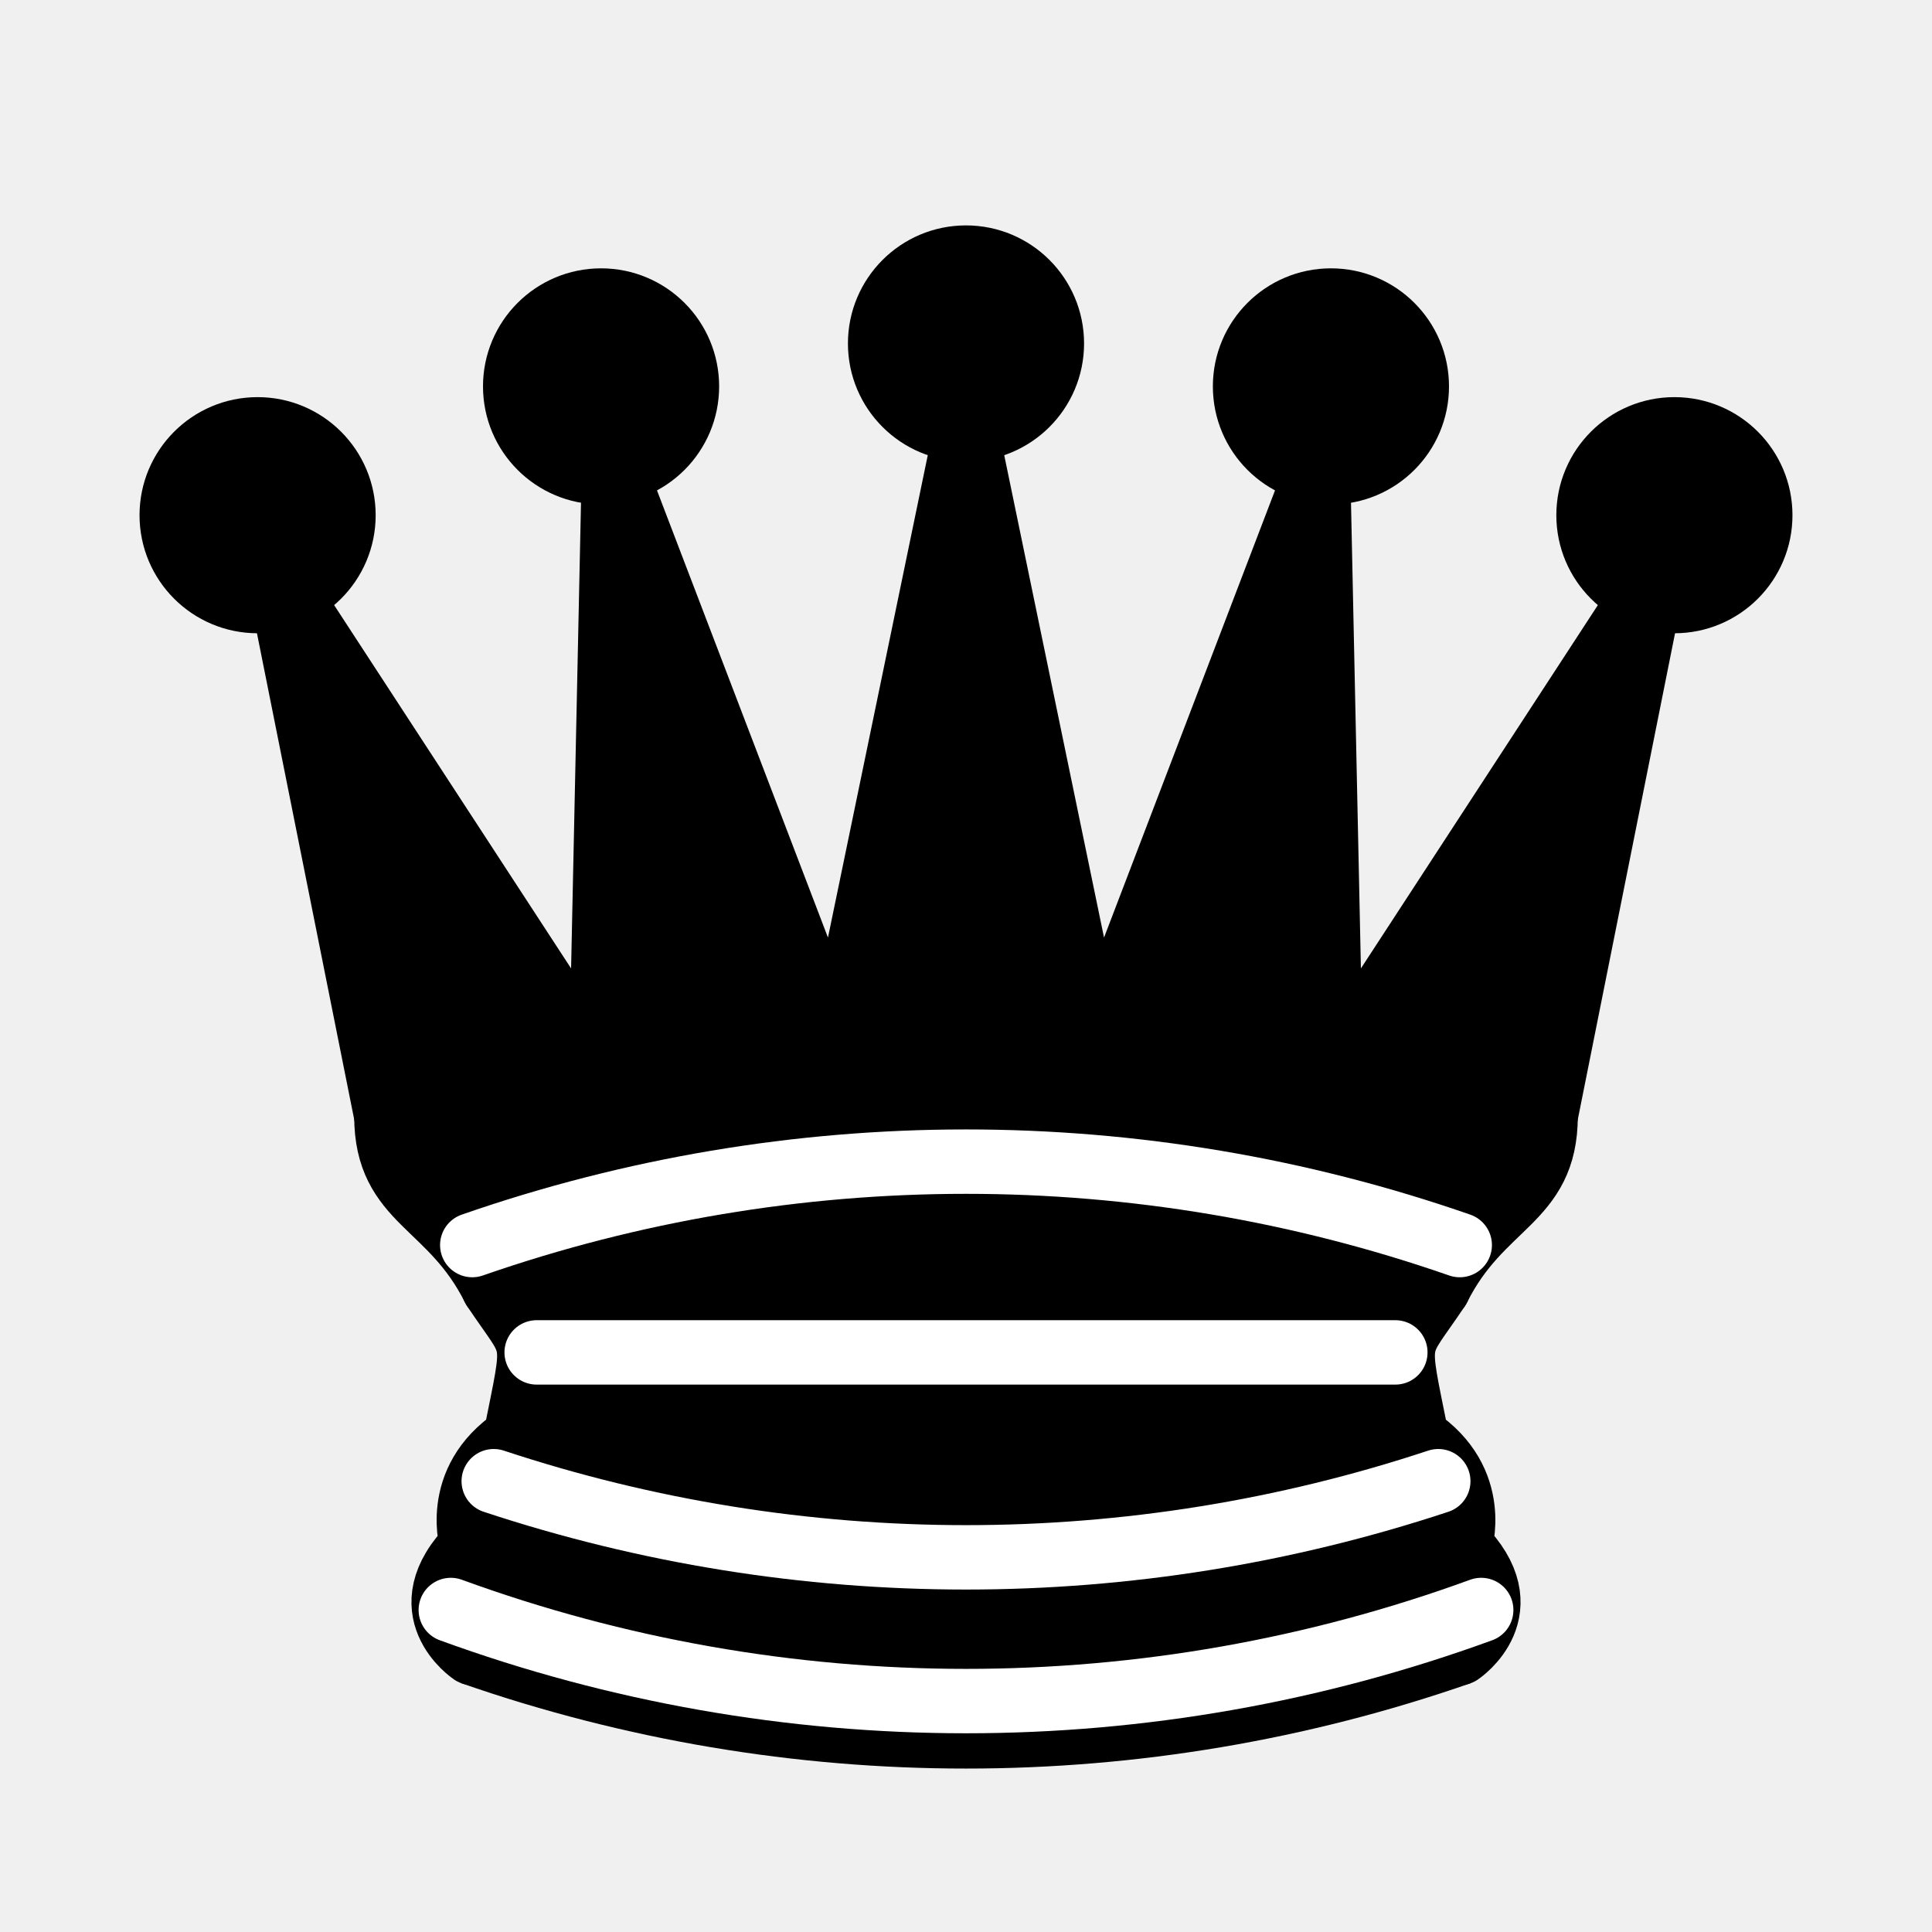
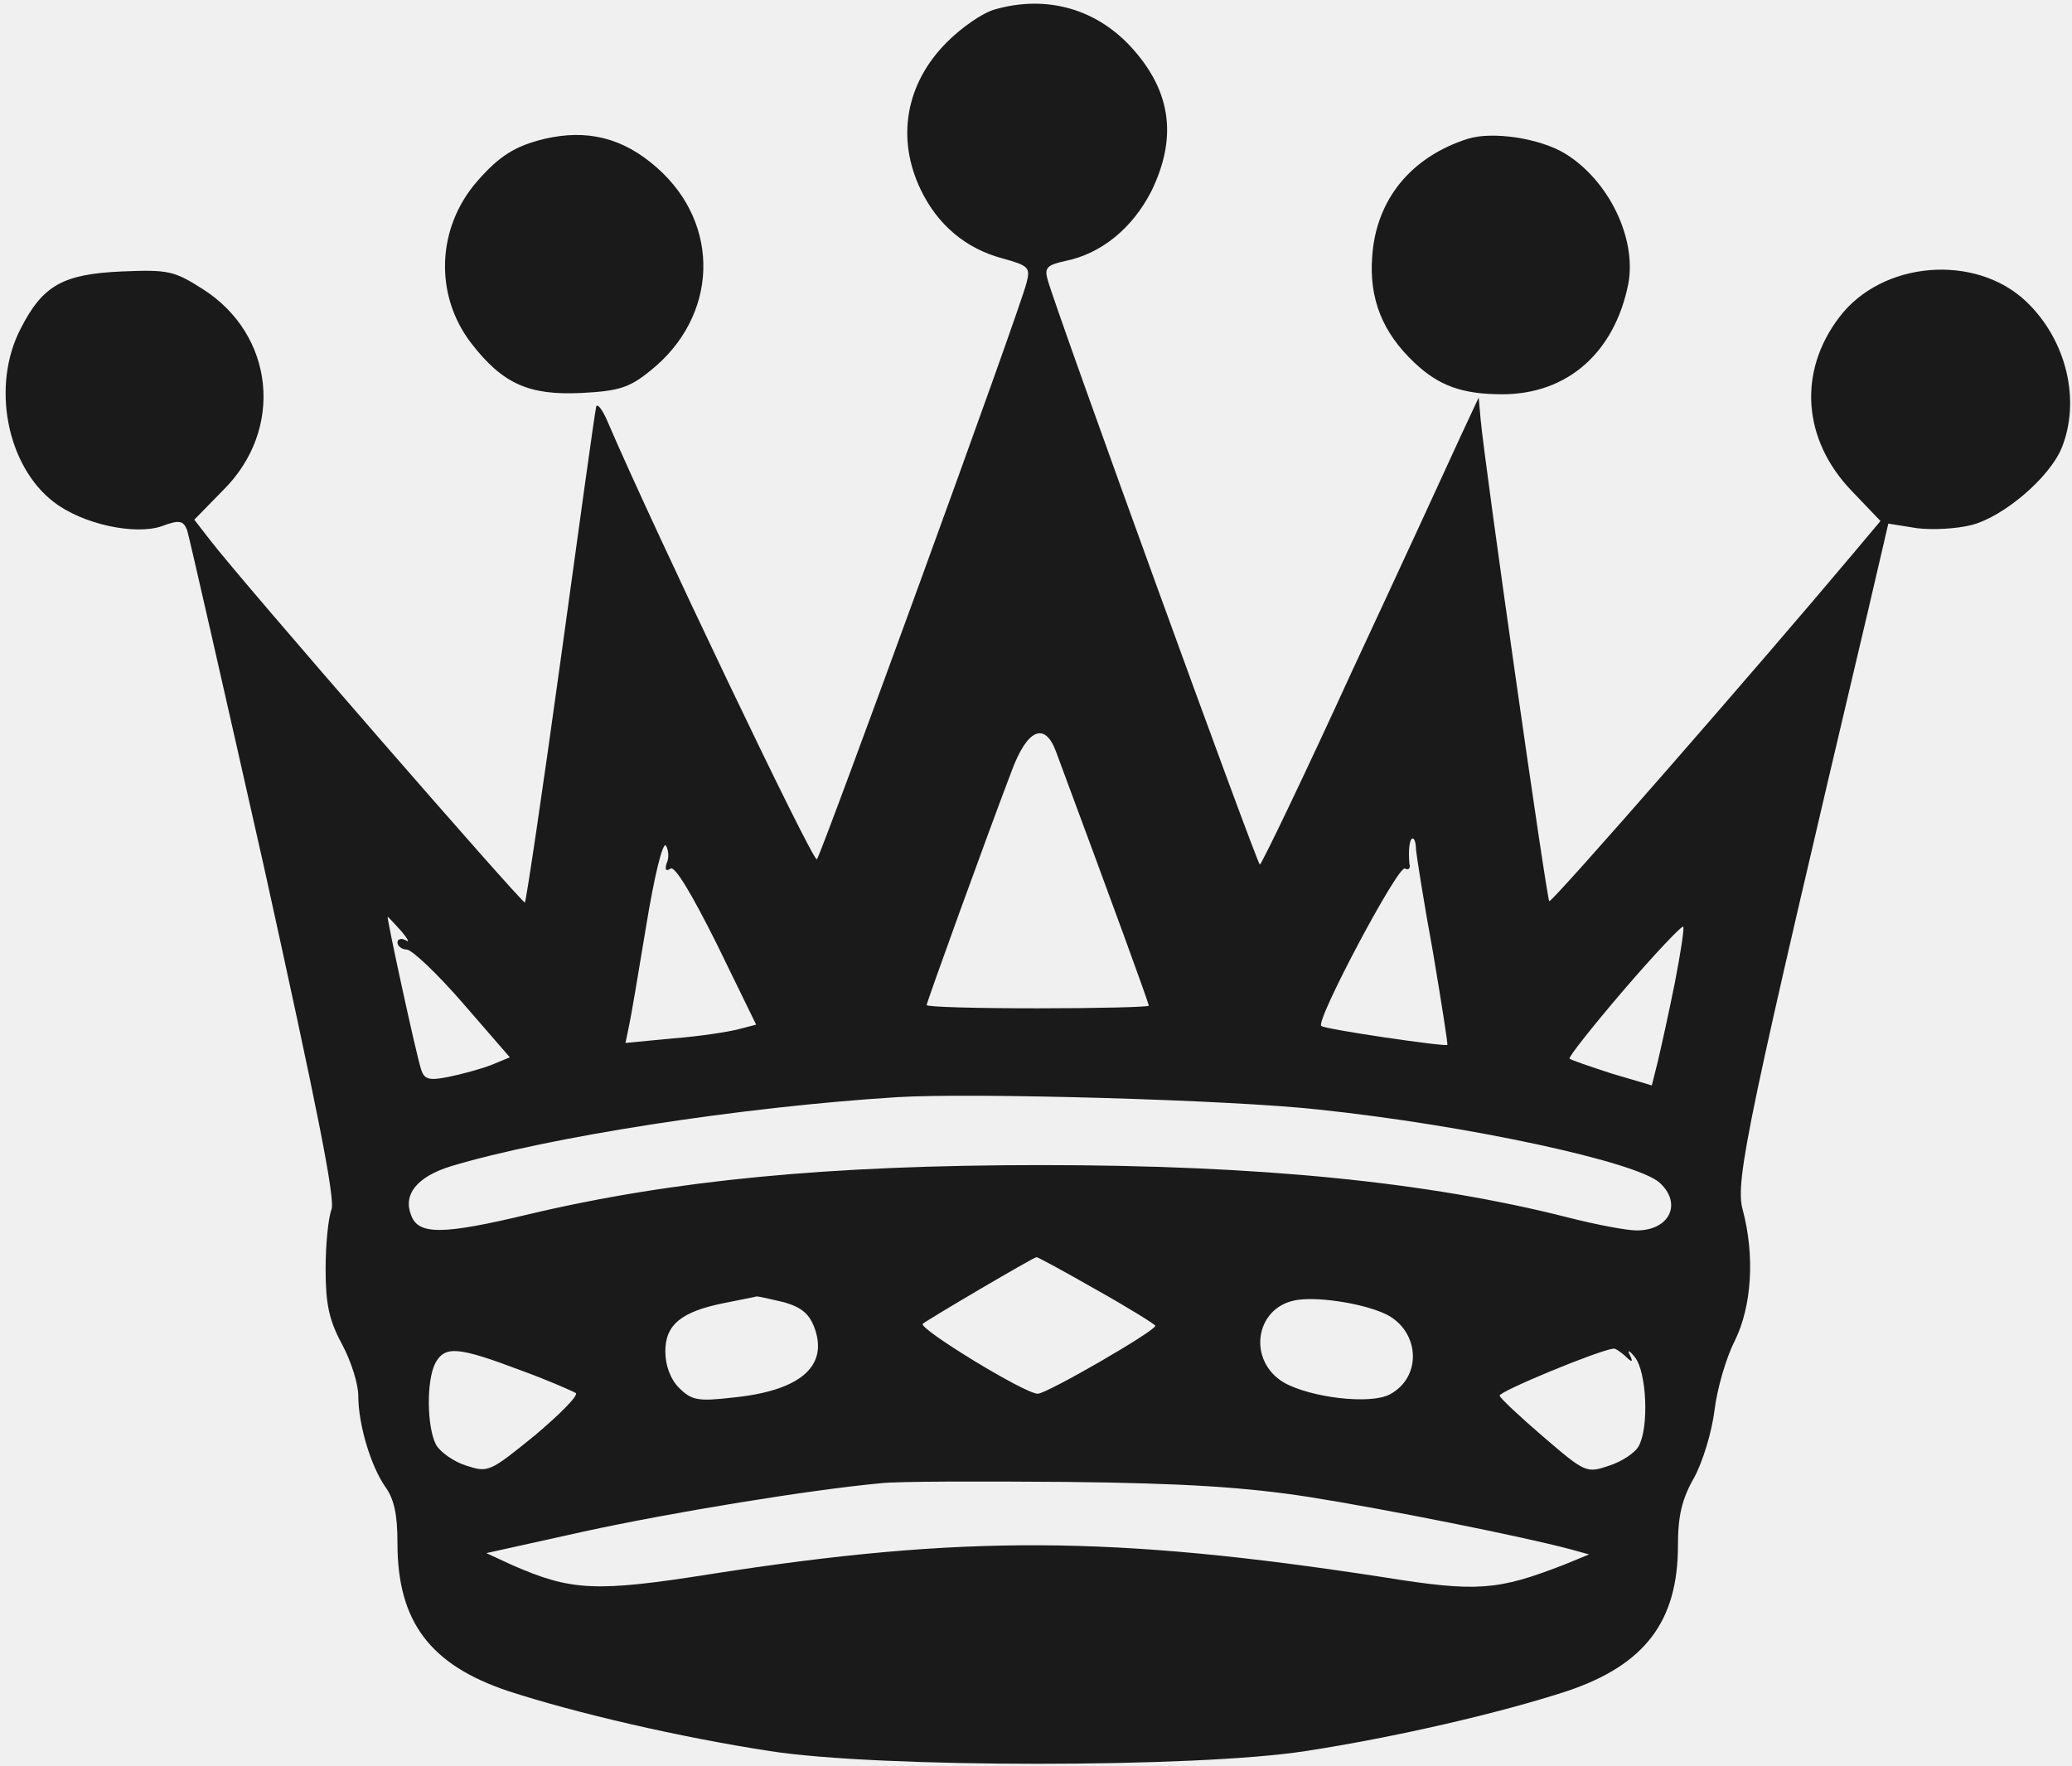
- <svg xmlns="http://www.w3.org/2000/svg" version="1.1" width="45" height="45">
-   <g style="fill:#000000;stroke:#000000;stroke-width:1.5; stroke-linecap:round;stroke-linejoin:round">
-     <path d="M 9,26 C 17.5,24.5 30,24.5 36,26 L 38.5,13.5 L 31,25 L 30.7,10.9 L 25.5,24.5 L 22.5,10 L 19.5,24.5 L 14.3,10.9 L 14,25 L 6.5,13.5 L 9,26 z" style="stroke-linecap:butt;fill:#000000" />
-     <path d="m 9,26 c 0,2 1.5,2 2.5,4 1,1.5 1,1 0.5,3.5 -1.5,1 -1,2.5 -1,2.5 -1.5,1.5 0,2.5 0,2.5 6.5,1 16.5,1 23,0 0,0 1.5,-1 0,-2.5 0,0 0.5,-1.5 -1,-2.5 -0.5,-2.5 -0.5,-2 0.5,-3.5 1,-2 2.5,-2 2.5,-4 -8.5,-1.5 -18.5,-1.5 -27,0 z" />
-     <path d="M 11.5,30 C 15,29 30,29 33.5,30" />
-     <path d="m 12,33.5 c 6,-1 15,-1 21,0" />
-     <circle cx="6" cy="12" r="2" />
-     <circle cx="14" cy="9" r="2" />
-     <circle cx="22.5" cy="8" r="2" />
-     <circle cx="31" cy="9" r="2" />
-     <circle cx="39" cy="12" r="2" />
-     <path d="M 11,38.5 A 35,35 1 0 0 34,38.5" style="fill:none; stroke:#000000;stroke-linecap:butt;" />
-     <g style="fill:none; stroke:#ffffff;">
-       <path d="M 11,29 A 35,35 1 0 1 34,29" />
-       <path d="M 12.5,31.5 L 32.5,31.5" />
-       <path d="M 11.5,34.5 A 35,35 1 0 0 33.5,34.5" />
-       <path d="M 10.5,37.5 A 35,35 1 0 0 34.5,37.5" />
-     </g>
-   </g>
+ <svg xmlns="http://www.w3.org/2000/svg" width="223" height="190" viewBox="0 0 223 190" fill="none">
+   <path d="M107.044 1.023C105.778 1.375 103.528 2.922 101.911 4.539C97.481 8.969 96.427 14.875 99.099 20.43C100.927 24.227 103.95 26.758 107.888 27.812C110.7 28.586 110.911 28.797 110.489 30.414C109.786 33.367 88.411 91.938 87.919 92.5C87.497 92.852 70.06 56.289 65.489 45.602C64.856 44.055 64.224 43.281 64.153 43.844C64.013 44.406 62.325 56.57 60.356 70.914C58.388 85.188 56.63 97 56.489 97.141C56.278 97.352 26.044 62.617 22.599 58.117L20.911 55.938L24.005 52.773C30.614 46.234 29.56 36.039 21.825 31.117C18.732 29.148 18.099 29.008 13.107 29.219C6.778 29.5 4.599 30.695 2.208 35.406C-0.956 41.523 0.731 50.172 5.794 54.039C8.888 56.43 14.513 57.625 17.396 56.641C19.294 55.938 19.716 56.008 20.138 57.062C20.349 57.695 24.075 74.078 28.435 93.414C34.06 118.938 36.099 128.992 35.677 130.188C35.325 131.102 35.044 133.984 35.044 136.586C35.044 140.312 35.396 142.07 36.802 144.672C37.786 146.5 38.56 148.961 38.56 150.227C38.56 153.32 39.896 157.75 41.442 160C42.427 161.336 42.778 163.023 42.778 166.117C42.778 174.555 46.294 179.195 54.661 182.008C61.974 184.398 73.224 187 82.856 188.477C94.458 190.305 128.911 190.305 140.513 188.477C150.146 187 161.396 184.398 168.708 182.008C177.005 179.195 180.591 174.555 180.591 166.328C180.591 163.164 181.013 161.336 182.349 159.016C183.263 157.328 184.247 154.094 184.528 151.773C184.81 149.453 185.794 146.078 186.708 144.32C188.536 140.594 188.888 135.18 187.552 130.188C186.708 127.094 188.114 120.555 201.122 65.43L203.232 56.359L206.325 56.852C207.942 57.062 210.614 56.922 212.232 56.5C215.677 55.586 220.528 51.438 221.864 48.273C223.974 43.141 222.427 36.602 218.067 32.453C212.583 27.25 202.528 28.094 197.958 34.141C193.458 40.047 194.021 47.359 199.294 52.844L202.388 56.078L199.435 59.594C189.099 71.898 166.95 97.281 166.739 97C166.458 96.719 159.849 50.453 159.357 45.18L159.146 42.789L157.177 47.008C156.122 49.328 150.919 60.648 145.575 72.109C140.302 83.641 135.802 92.992 135.591 93.062C135.31 93.062 113.724 33.648 112.739 30.062C112.388 28.797 112.739 28.516 114.638 28.094C118.505 27.32 121.88 24.578 123.919 20.57C126.661 14.945 126.099 10.023 122.021 5.383C118.153 0.953 112.669 -0.594 107.044 1.023ZM113.653 80.898C120.052 98.125 123.638 107.969 123.638 108.25C123.638 108.391 118.294 108.531 111.685 108.531C105.146 108.531 99.731 108.391 99.731 108.18C99.731 107.898 106.06 90.391 108.872 83.008C110.56 78.438 112.458 77.664 113.653 80.898ZM71.747 92.922C71.536 93.625 71.677 93.836 72.169 93.484C72.661 93.203 74.489 96.297 77.161 101.641L81.38 110.289L79.481 110.781C78.427 111.062 75.263 111.555 72.45 111.766L67.317 112.258L67.669 110.57C67.88 109.656 68.724 104.664 69.567 99.531C70.411 94.398 71.325 90.531 71.677 91.023C71.958 91.516 72.028 92.359 71.747 92.922ZM152.396 91.445C152.466 92.148 153.239 97.141 154.224 102.484C155.138 107.898 155.841 112.398 155.771 112.469C155.489 112.68 142.552 110.781 142.2 110.43C141.567 109.867 150.497 93.062 151.2 93.484C151.552 93.695 151.833 93.484 151.692 92.992C151.552 91.586 151.692 90.25 152.044 90.25C152.255 90.25 152.396 90.812 152.396 91.445ZM43.2 100.234C43.903 101.078 44.114 101.5 43.692 101.219C43.2 100.938 42.778 101.078 42.778 101.43C42.778 101.852 43.271 102.203 43.763 102.203C44.325 102.203 47.067 104.805 49.81 107.969L54.872 113.805L52.833 114.648C51.708 115.07 49.669 115.633 48.263 115.914C46.153 116.336 45.661 116.195 45.31 115.07C44.747 113.312 41.583 98.688 41.724 98.688C41.794 98.688 42.427 99.391 43.2 100.234ZM180.239 105.859C179.607 109.023 178.763 112.82 178.411 114.297L177.778 116.828L173.489 115.562C171.099 114.789 169.06 114.086 168.919 113.945C168.778 113.805 171.38 110.5 174.755 106.562C178.13 102.625 181.013 99.602 181.153 99.742C181.294 99.883 180.872 102.625 180.239 105.859ZM141.919 119.43C157.95 121.117 176.161 125.055 178.622 127.305C181.083 129.555 179.677 132.438 176.161 132.438C175.036 132.438 171.732 131.805 168.708 131.031C153.732 127.234 135.661 125.406 112.036 125.406C89.255 125.406 72.45 127.023 56.981 130.68C47.63 132.93 45.028 132.93 44.255 130.82C43.341 128.57 44.888 126.672 48.474 125.547C58.95 122.383 79.692 119.148 96.567 118.094C104.583 117.602 132.497 118.375 141.919 119.43ZM118.013 138.836C121.528 140.805 124.341 142.562 124.341 142.703C124.341 143.266 112.669 150.016 111.685 150.016C110.278 150.016 98.817 142.984 99.31 142.492C99.661 142.141 111.122 135.391 111.544 135.32C111.614 135.25 114.567 136.867 118.013 138.836ZM84.403 140.172C86.302 140.734 87.146 141.438 87.708 143.055C89.114 147.133 86.021 149.734 78.778 150.438C75.122 150.859 74.419 150.719 73.083 149.383C72.169 148.469 71.606 146.992 71.606 145.445C71.606 142.562 73.364 141.156 78.005 140.242C79.692 139.891 81.239 139.609 81.45 139.539C81.661 139.539 82.927 139.82 84.403 140.172ZM148.81 141.297C152.747 142.914 153.239 148.117 149.583 150.086C147.474 151.211 141.075 150.438 138.192 148.82C134.255 146.5 135.028 140.805 139.388 139.961C141.497 139.539 146.138 140.172 148.81 141.297ZM56.208 147.555C59.091 148.609 61.622 149.734 61.974 149.945C62.255 150.227 60.216 152.266 57.544 154.516C52.692 158.453 52.552 158.523 50.161 157.75C48.825 157.328 47.349 156.273 46.927 155.5C45.942 153.602 45.872 148.609 46.856 146.711C47.911 144.812 49.317 144.953 56.208 147.555ZM174.896 145.938C175.669 146.711 175.81 146.641 175.388 145.797C175.107 145.234 175.388 145.375 175.95 146.078C177.216 147.625 177.497 153.602 176.372 155.641C176.021 156.344 174.544 157.328 173.208 157.75C170.747 158.594 170.607 158.523 166.107 154.656C163.646 152.547 161.466 150.508 161.396 150.227C161.255 149.805 171.942 145.375 173.63 145.164C173.841 145.094 174.403 145.516 174.896 145.938ZM140.864 161.125C149.302 162.461 163.997 165.414 168.989 166.75L171.028 167.312L168.286 168.438C161.185 171.18 159.005 171.391 148.95 169.773C119.771 165.273 103.599 165.203 76.528 169.422C64.083 171.391 61.481 171.25 55.083 168.438L52.341 167.172L62.817 164.852C72.521 162.742 87.216 160.352 94.81 159.648C96.567 159.438 105.567 159.438 114.849 159.508C127.435 159.648 134.044 160.07 140.864 161.125Z" fill="#1A1A1A" />
+   <path d="M58.599 14.945C55.435 15.719 53.747 16.773 51.356 19.516C46.997 24.508 46.716 31.75 50.724 36.953C54.099 41.313 56.911 42.578 62.606 42.297C66.614 42.086 67.739 41.734 69.989 39.906C77.302 34.07 77.653 24.156 70.692 18.039C67.036 14.805 63.169 13.891 58.599 14.945Z" fill="#1A1A1A" />
+   <path d="M157.95 14.945C151.833 16.914 148.106 21.484 147.684 27.602C147.333 32.172 148.809 35.828 152.255 39.062C154.856 41.523 157.387 42.438 161.677 42.438C168.708 42.438 173.77 37.938 175.247 30.555C176.161 25.633 173.137 19.445 168.497 16.562C165.755 14.875 160.622 14.102 157.95 14.945Z" fill="#1A1A1A" />
</svg>
